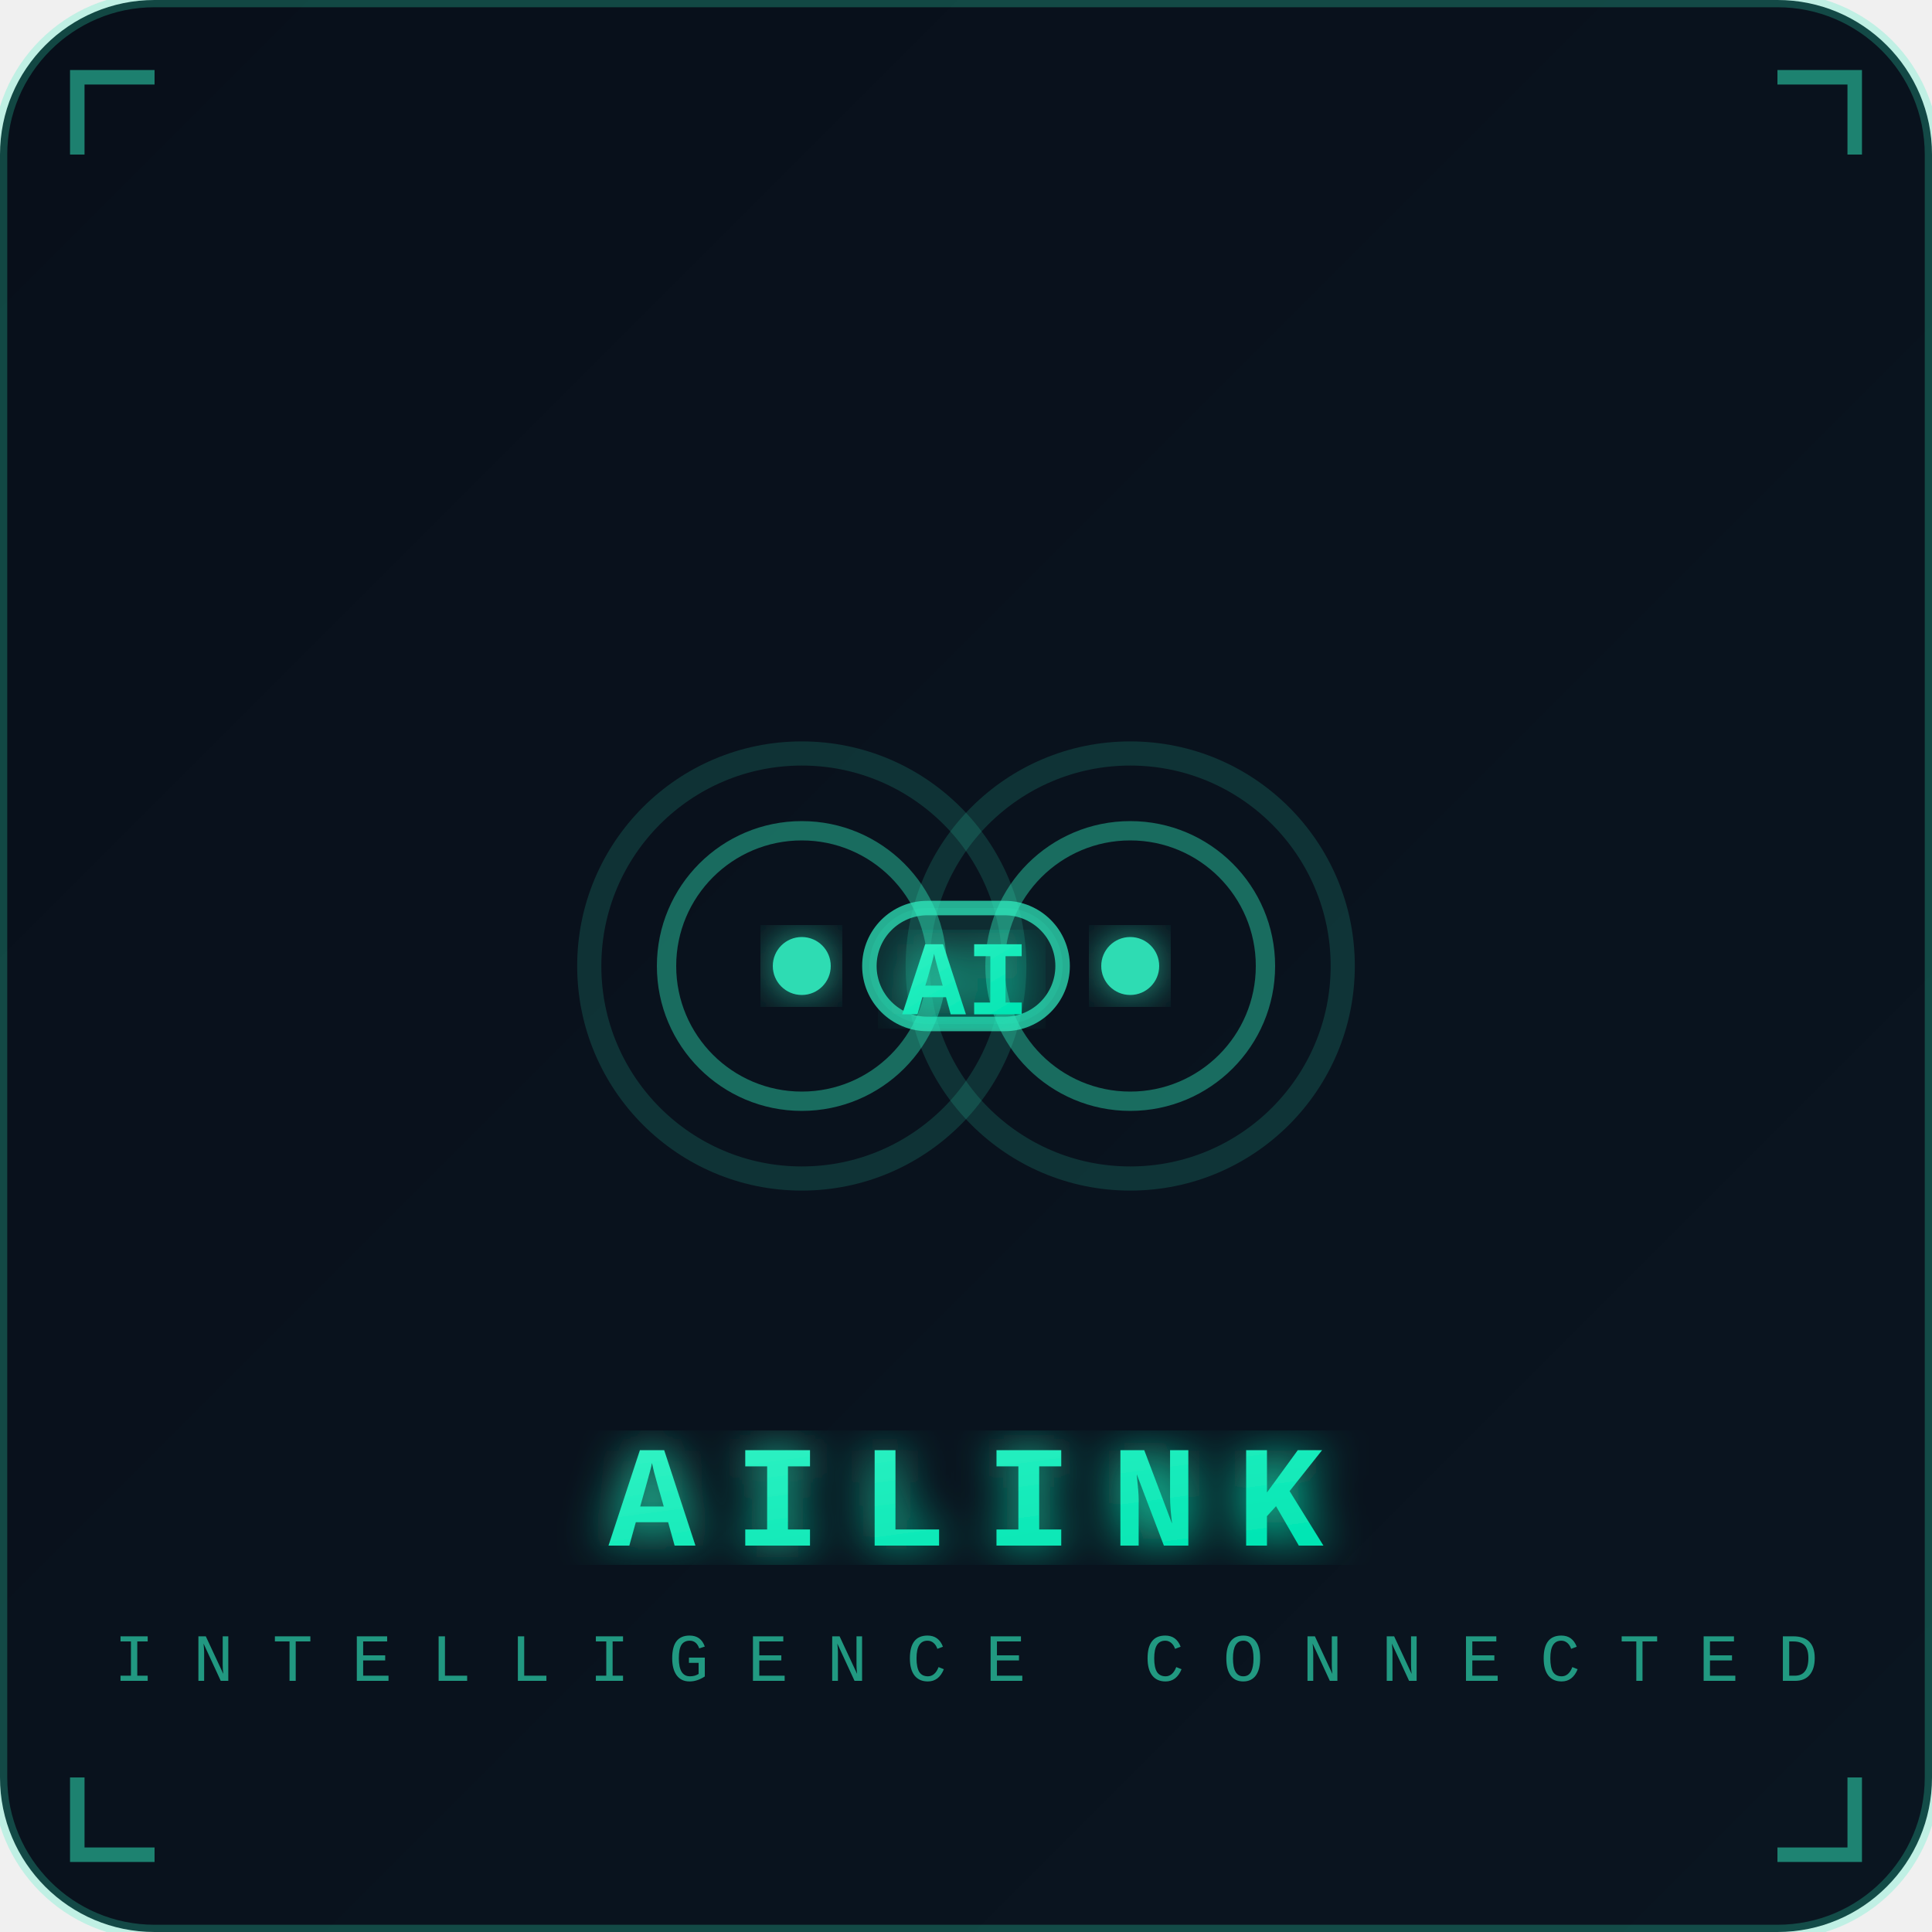
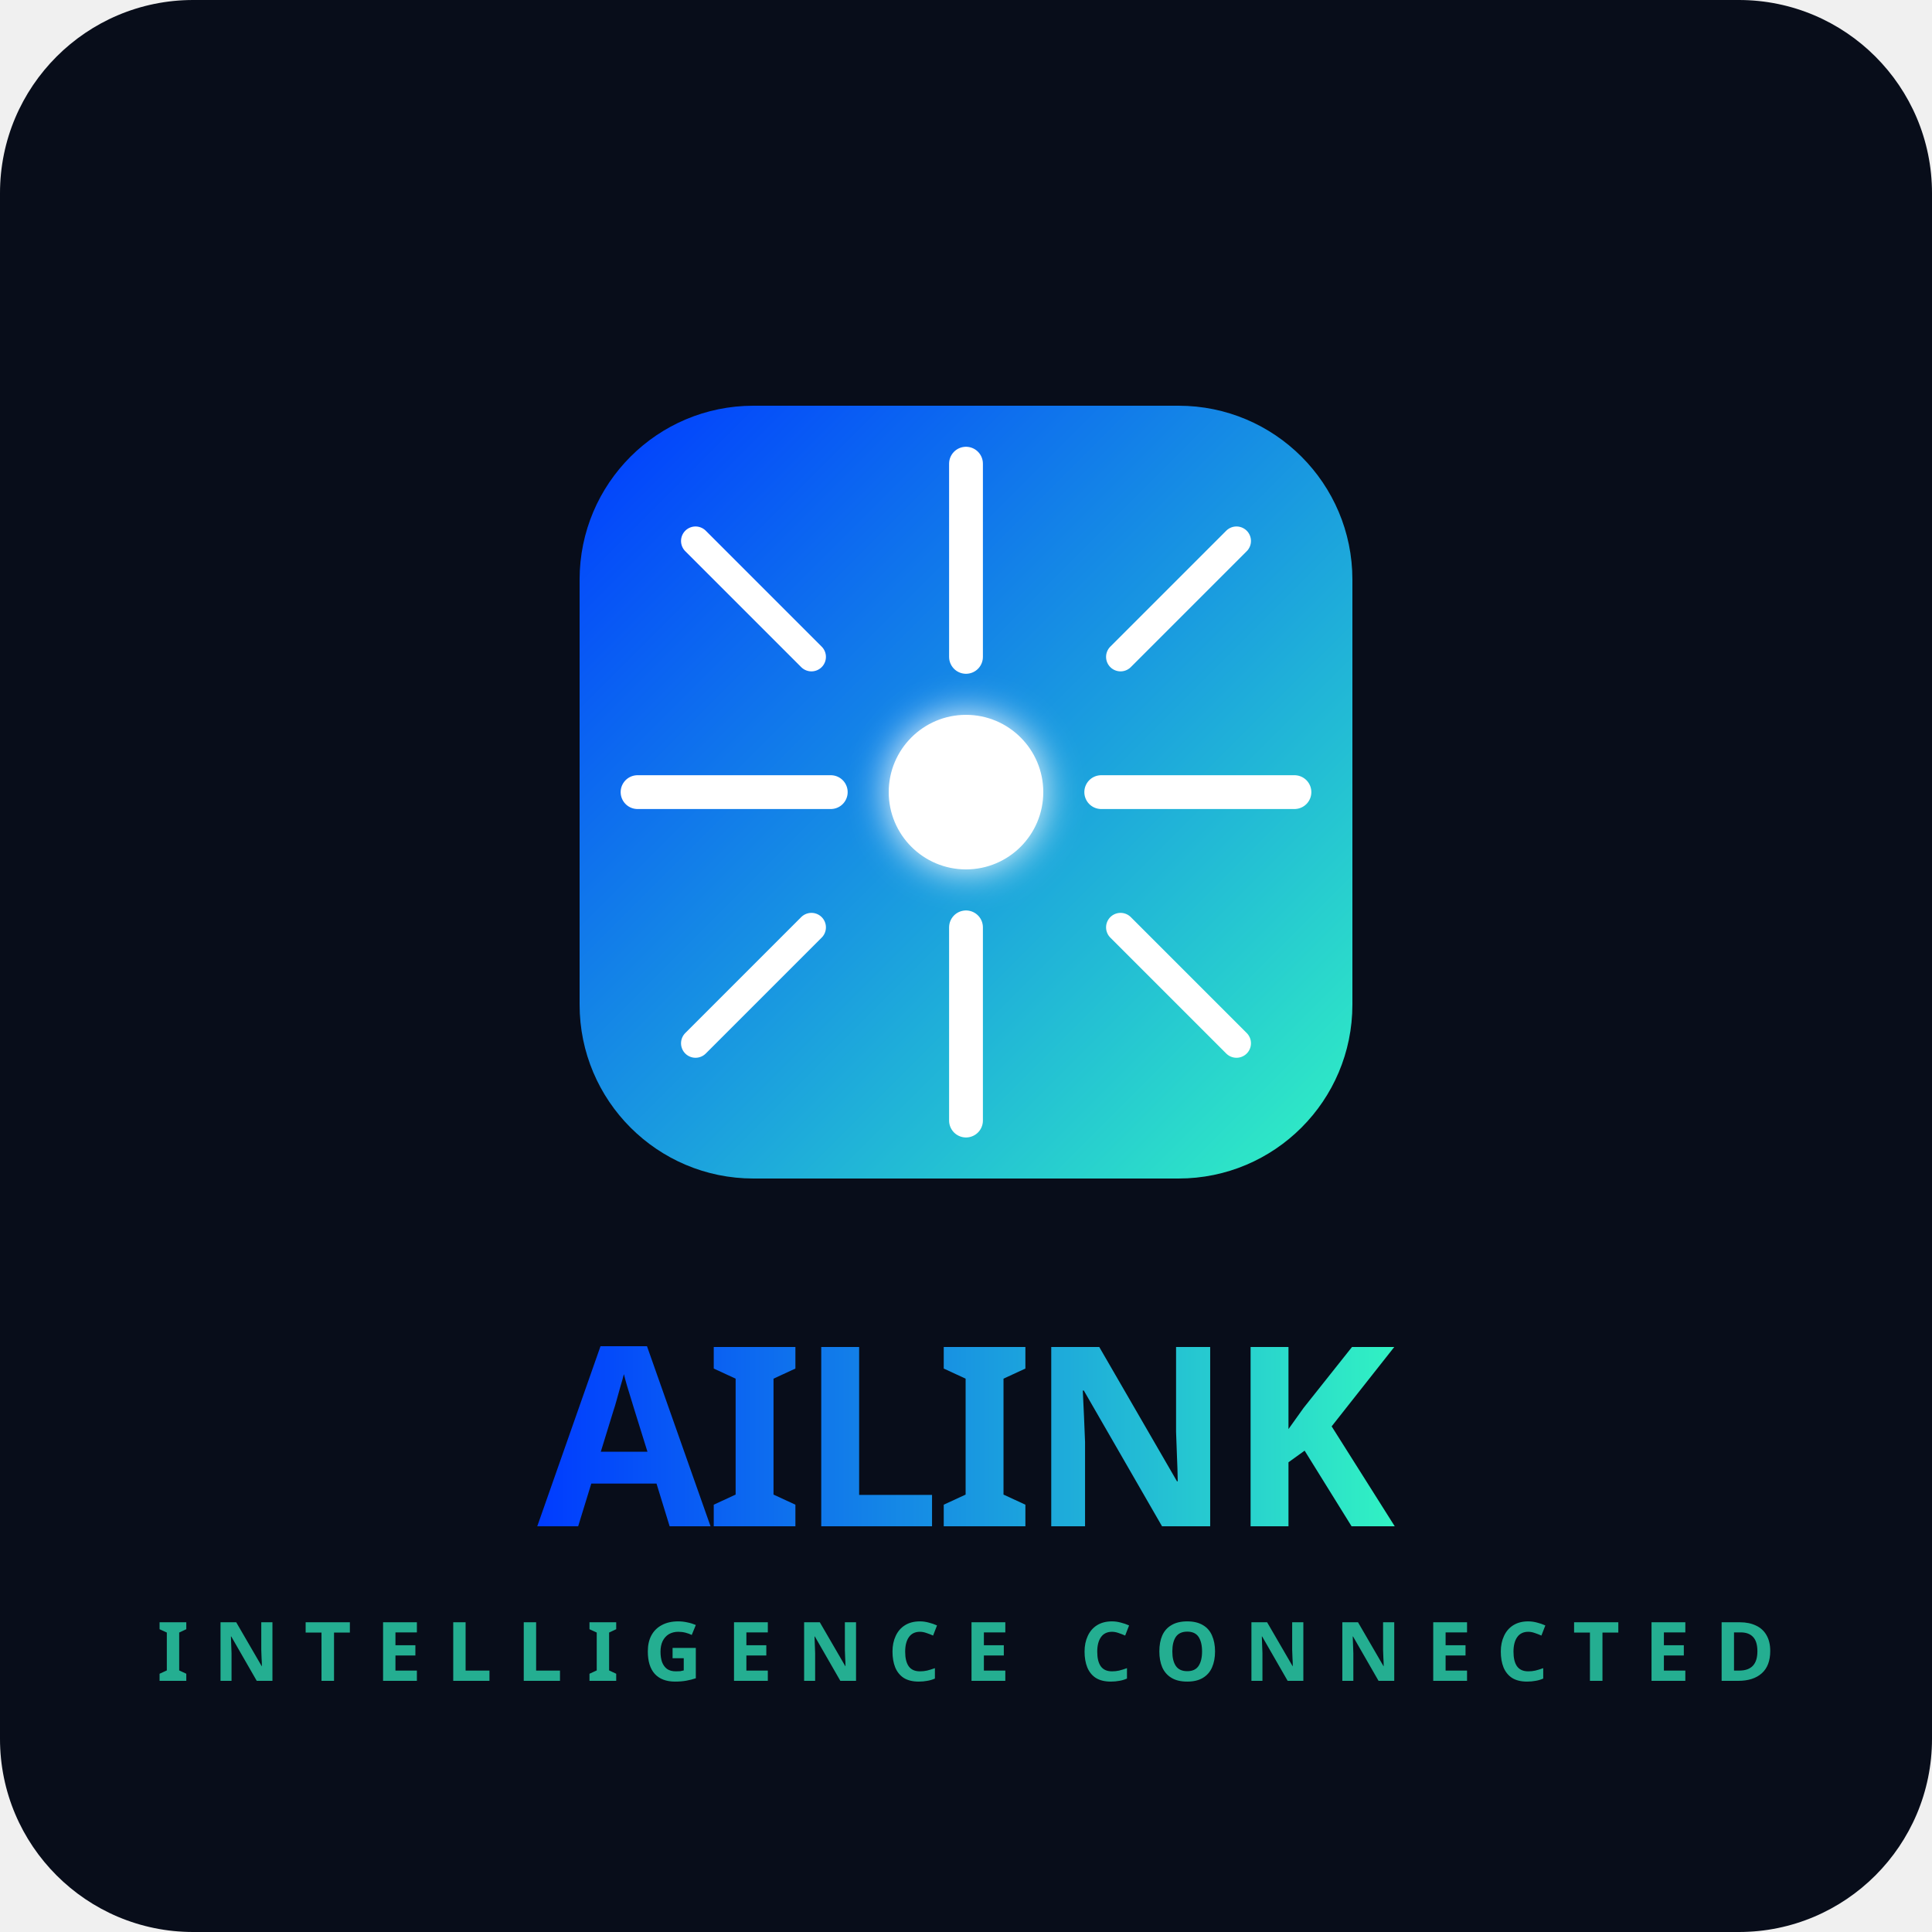
<svg xmlns="http://www.w3.org/2000/svg" viewBox="0 0 200 200" width="200" height="200">
  <defs>
-     <linearGradient id="bg" x1="0%" y1="0%" x2="100%" y2="100%">
-       <stop offset="0%" style="stop-color:#080f1a" />
-       <stop offset="100%" style="stop-color:#0a1520" />
+     <linearGradient id="navbg" x1="0%" y1="0%" x2="100%" y2="100%">
+       <stop offset="0%" style="stop-color:#003BFF" />
+       <stop offset="100%" style="stop-color:#31F2C3" />
    </linearGradient>
-     <linearGradient id="glow" x1="0%" y1="0%" x2="100%" y2="100%">
-       <stop offset="0%" style="stop-color:#31F2C3" />
-       <stop offset="100%" style="stop-color:#00e5b3" />
+     <linearGradient id="textgrad" x1="0%" y1="0%" x2="100%" y2="0%">
+       <stop offset="0%" style="stop-color:#003BFF" />
+       <stop offset="100%" style="stop-color:#31F2C3" />
    </linearGradient>
-     <filter id="f1" x="-20%" y="-20%" width="140%" height="140%">
-       <feGaussianBlur stdDeviation="2.5" result="blur" />
+     <filter id="glow" x="-30%" y="-30%" width="160%" height="160%">
+       <feGaussianBlur stdDeviation="2" result="blur" />
      <feMerge>
        <feMergeNode in="blur" />
        <feMergeNode in="SourceGraphic" />
      </feMerge>
    </filter>
  </defs>
-   <rect width="200" height="200" fill="url(#bg)" rx="16" />
-   <rect width="200" height="200" fill="none" stroke="#31F2C3" stroke-width="1.5" stroke-opacity="0.25" rx="16" />
-   <path d="M16 8 L8 8 L8 16" fill="none" stroke="#31F2C3" stroke-width="1.5" opacity="0.5" />
-   <path d="M184 8 L192 8 L192 16" fill="none" stroke="#31F2C3" stroke-width="1.5" opacity="0.5" />
-   <path d="M16 192 L8 192 L8 184" fill="none" stroke="#31F2C3" stroke-width="1.5" opacity="0.5" />
-   <path d="M184 192 L192 192 L192 184" fill="none" stroke="#31F2C3" stroke-width="1.5" opacity="0.5" />
-   <circle cx="83" cy="100" r="22" fill="none" stroke="#31F2C3" stroke-width="2.5" opacity="0.15" />
-   <circle cx="83" cy="100" r="14" fill="none" stroke="#31F2C3" stroke-width="2" opacity="0.4" />
-   <circle cx="117" cy="100" r="22" fill="none" stroke="#31F2C3" stroke-width="2.5" opacity="0.15" />
-   <circle cx="117" cy="100" r="14" fill="none" stroke="#31F2C3" stroke-width="2" opacity="0.4" />
-   <rect x="90" y="94" width="20" height="12" rx="6" fill="#31F2C3" opacity="0.12" />
-   <rect x="90" y="94" width="20" height="12" rx="6" fill="none" stroke="#31F2C3" stroke-width="1.5" opacity="0.7" />
-   <text x="100" y="105" font-family="'Courier New',monospace" font-size="11" font-weight="900" fill="url(#glow)" text-anchor="middle" filter="url(#f1)">AI</text>
-   <circle cx="83" cy="100" r="3" fill="#31F2C3" opacity="0.9" filter="url(#f1)" />
-   <circle cx="117" cy="100" r="3" fill="#31F2C3" opacity="0.9" filter="url(#f1)" />
-   <text x="100" y="160" font-family="'Courier New',monospace" font-size="15" font-weight="900" fill="url(#glow)" text-anchor="middle" letter-spacing="4" filter="url(#f1)">AILINK</text>
-   <text x="100" y="174" font-family="'Courier New',monospace" font-size="7" fill="#31F2C3" text-anchor="middle" letter-spacing="4" opacity="0.6">INTELLIGENCE CONNECTED</text>
+   <rect width="200" height="200" fill="#080d1a" rx="20" />
+   <rect x="60" y="42" width="80" height="80" fill="url(#navbg)" rx="18" />
+   <circle cx="100" cy="82" r="8" fill="white" filter="url(#glow)" />
+   <line x1="100" y1="48" x2="100" y2="68" stroke="white" stroke-width="3.5" stroke-linecap="round" />
+   <line x1="100" y1="96" x2="100" y2="116" stroke="white" stroke-width="3.5" stroke-linecap="round" />
+   <line x1="66" y1="82" x2="86" y2="82" stroke="white" stroke-width="3.5" stroke-linecap="round" />
+   <line x1="114" y1="82" x2="134" y2="82" stroke="white" stroke-width="3.5" stroke-linecap="round" />
+   <line x1="72" y1="56" x2="84" y2="68" stroke="white" stroke-width="3" stroke-linecap="round" />
+   <line x1="116" y1="96" x2="128" y2="108" stroke="white" stroke-width="3" stroke-linecap="round" />
+   <line x1="128" y1="56" x2="116" y2="68" stroke="white" stroke-width="3" stroke-linecap="round" />
+   <line x1="84" y1="96" x2="72" y2="108" stroke="white" stroke-width="3" stroke-linecap="round" />
+   <text x="100" y="158" font-family="Manrope, system-ui, sans-serif" font-size="26" font-weight="800" fill="url(#textgrad)" text-anchor="middle" letter-spacing="-0.5">AILINK</text>
+   <text x="100" y="174" font-family="system-ui, sans-serif" font-size="8.5" font-weight="600" fill="#31F2C3" text-anchor="middle" letter-spacing="2.5" opacity="0.7">INTELLIGENCE CONNECTED</text>
</svg>
